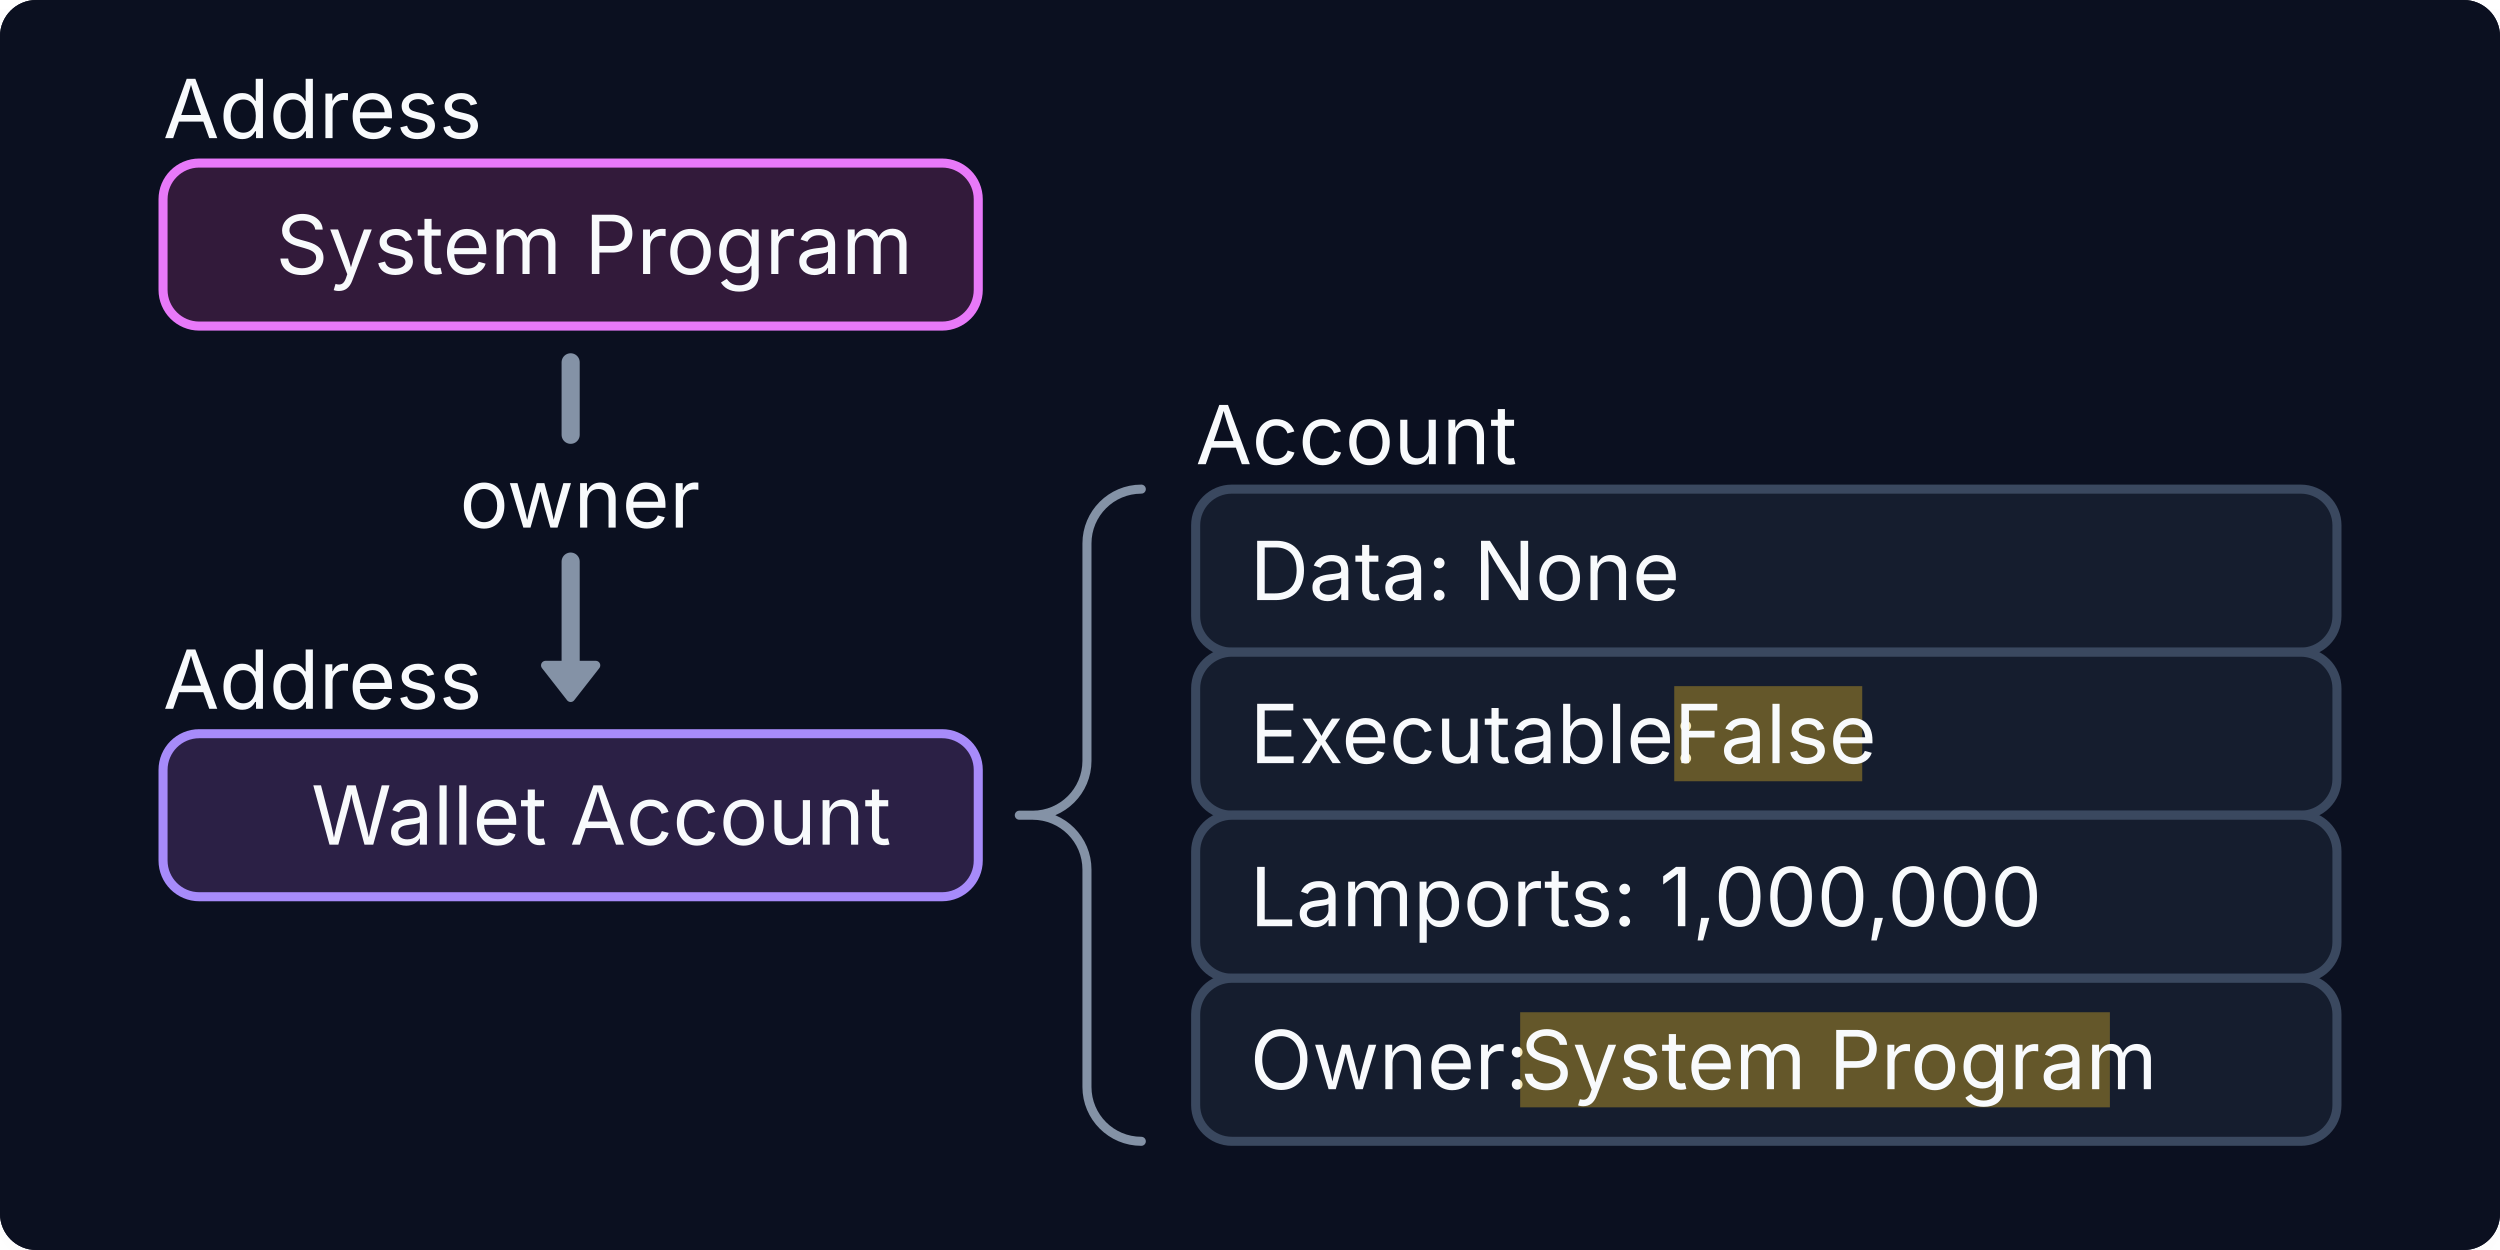
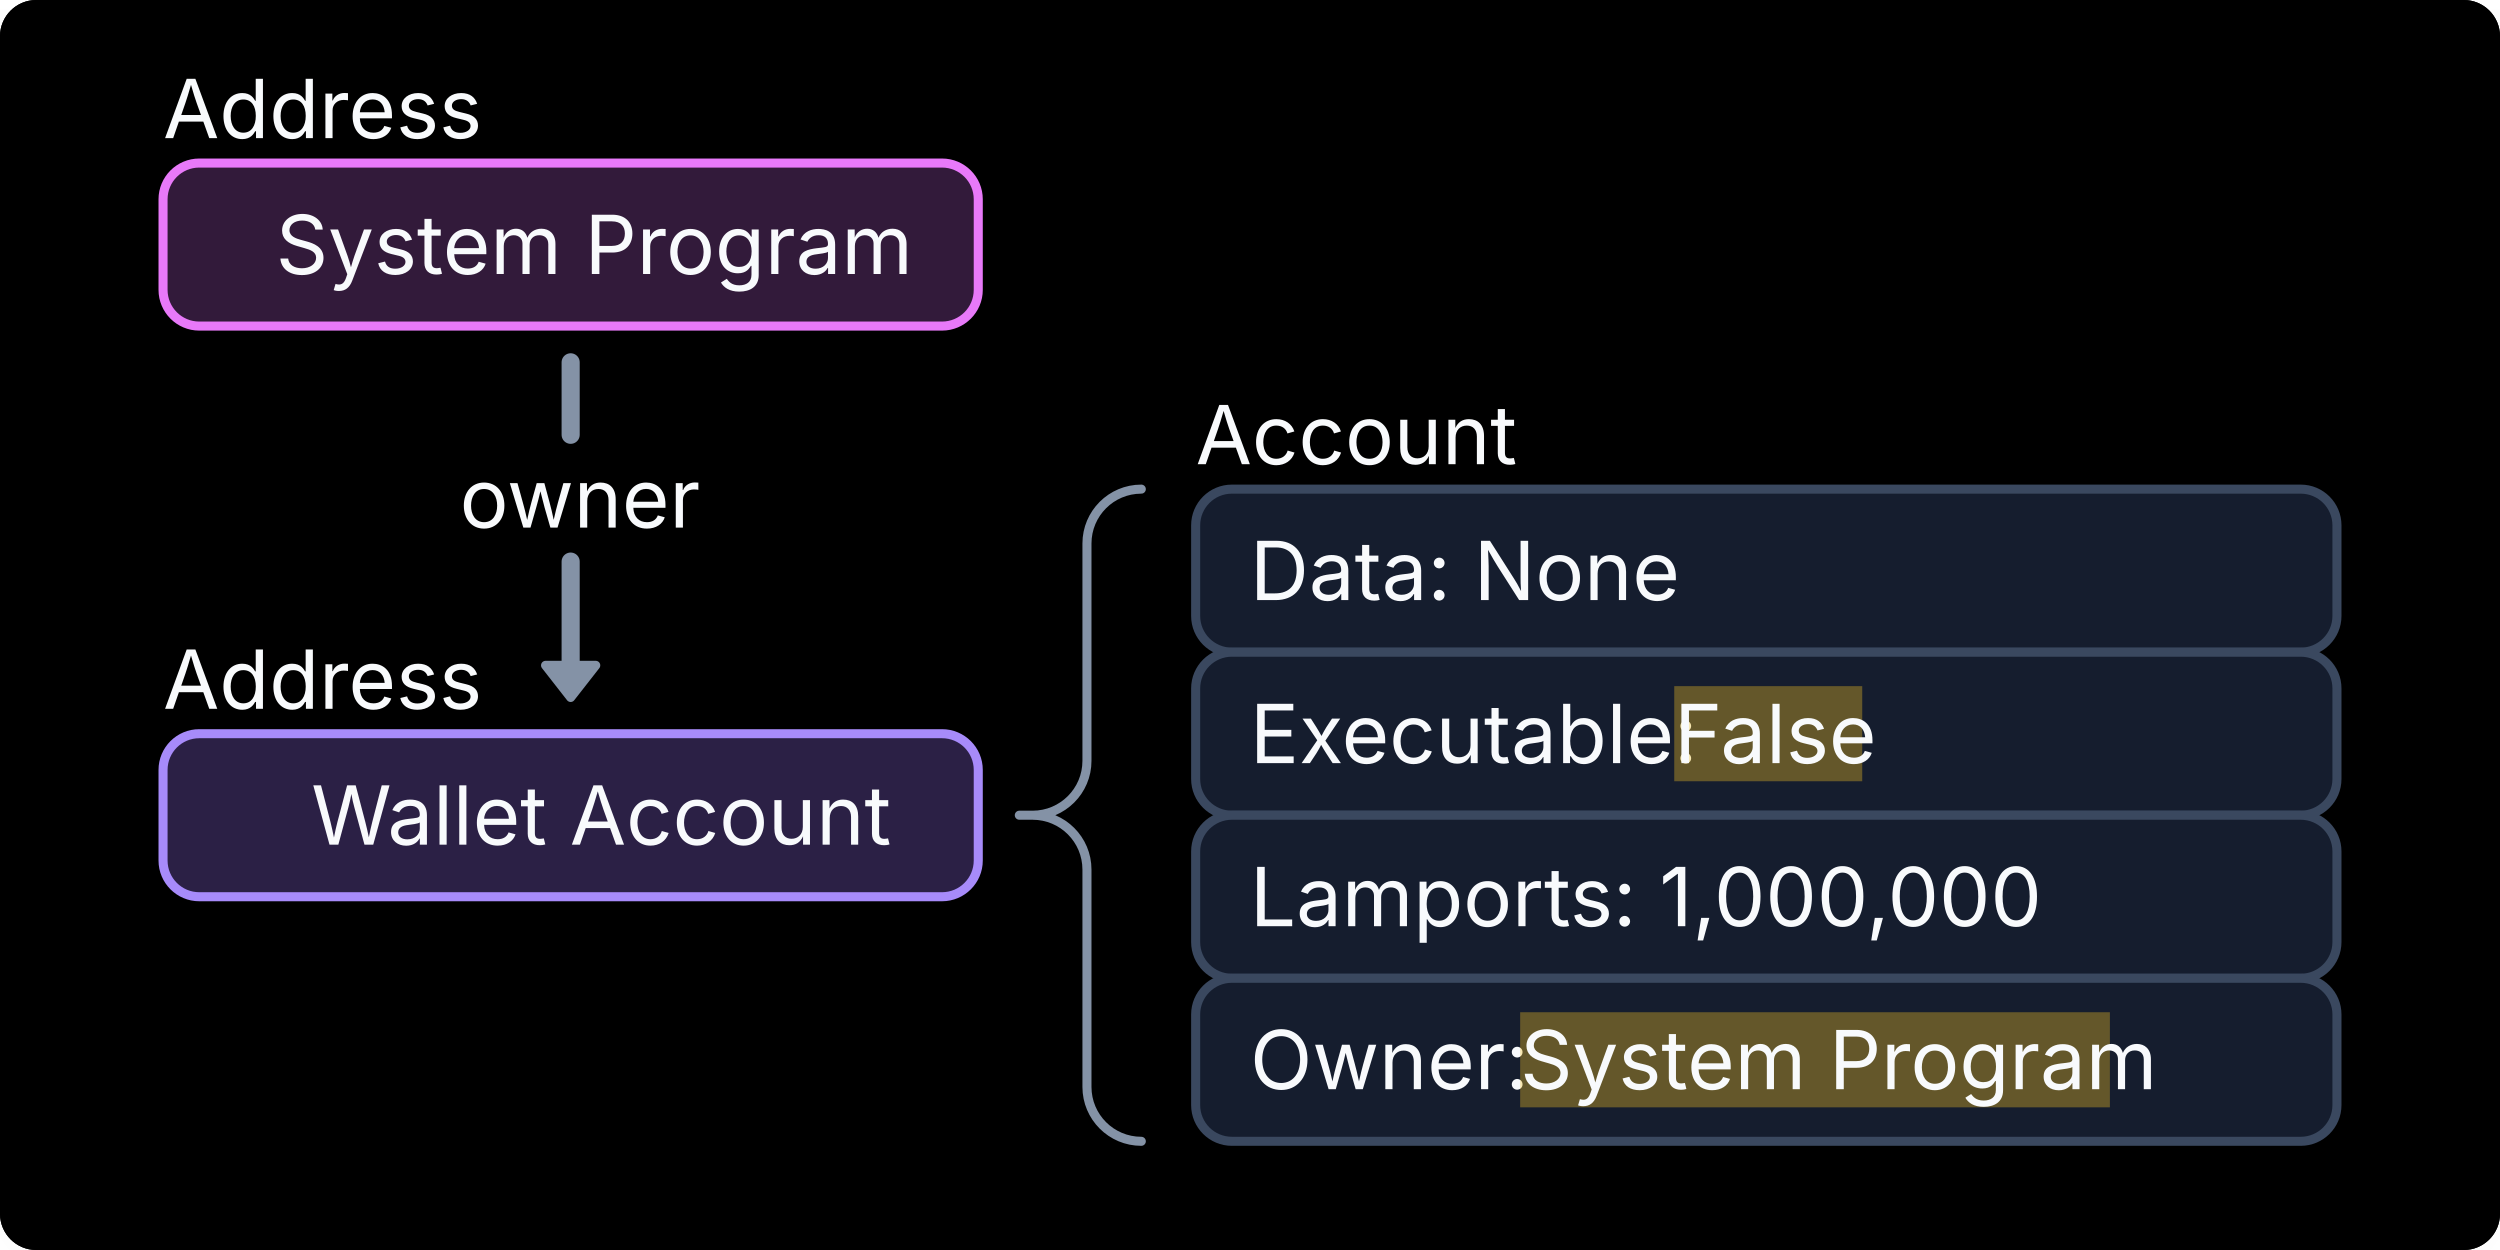
<svg xmlns="http://www.w3.org/2000/svg" version="1.1" viewBox="-168 -24 552 276" width="552px" height="276px">
  <defs>
    <style>text{font-family:Diatype,Inter,ui-sans-serif,system-ui,sans-serif}</style>
    <g>
      <filter id="white-fill-shadow" y="-50%" height="200%">
        <feDropShadow dx="0" dy="2" stdDeviation="6" flood-opacity="0.03" flood-color="#000000" />
      </filter>
      <filter id="light-gray-fill-shadow" y="-50%" height="200%">
        <feDropShadow dx="0" dy="2" stdDeviation="6" flood-opacity="0.09" flood-color="#000000" />
      </filter>
      <filter id="yellow-fill-shadow" y="-50%" height="200%">
        <feDropShadow dx="0" dy="2" stdDeviation="6" flood-opacity="0.12" flood-color="#000000" />
      </filter>
      <filter id="fill-shadow" y="-50%" height="200%">
        <feDropShadow dx="0" dy="2" stdDeviation="6" flood-opacity="0.16" flood-color="#000000" />
      </filter>
      <filter id="frame-shadow" y="-50%" height="200%">
        <feDropShadow dx="0" dy="3" stdDeviation="8" flood-opacity="0.06" flood-color="#000000" />
      </filter>
      <filter id="button-shadow" y="-50%" height="200%">
        <feDropShadow dx="0" dy="2" stdDeviation="6" flood-opacity="0.03" flood-color="#000000" />
      </filter>
      <filter id="button-hover-shadow" y="-50%" height="200%">
        <feDropShadow dx="0" dy="2" stdDeviation="6" flood-opacity="0.08" flood-color="#000000" />
      </filter>
      <filter id="badge-shadow" y="-50%" height="200%">
        <feDropShadow dx="0" dy="2" stdDeviation="6" flood-opacity="0.08" flood-color="#000000" />
      </filter>
    </g>
  </defs>
  <g>
-     <rect x="-168" y="-24" width="552" height="276" rx="8" ry="8" fill="#0b1020" filter="url(#white-fill-shadow)" />
+     <rect x="-168" y="-24" width="552" height="276" rx="8" ry="8" fill="#000000" filter="url(#white-fill-shadow)" />
    <g>
-       <rect x="-168" y="-24" width="552" height="276" rx="8" ry="8" fill="#0b1020" />
+       <rect x="-168" y="-24" width="552" height="276" rx="8" ry="8" fill="#000000" />
    </g>
    <g>
      <g>
        <g class="content">
          <g>
            <g>
              <g>
                <g>
                  <g />
                  <text fill="#f8fafc" hover-props="{}">
                    <tspan x="-132" y="132.5" font-family="Diatype,Inter,ui-sans-serif,system-ui,sans-serif" font-size="18" font-style="normal" font-weight="normal">Address</tspan>
                  </text>
                </g>
              </g>
            </g>
          </g>
        </g>
      </g>
      <g>
        <g class="content">
          <g>
            <g>
              <g>
                <g>
                  <g />
                  <text fill="#f8fafc" hover-props="{}">
                    <tspan x="-132" y="6.5" font-family="Diatype,Inter,ui-sans-serif,system-ui,sans-serif" font-size="18" font-style="normal" font-weight="normal">Address</tspan>
                  </text>
                </g>
              </g>
            </g>
          </g>
        </g>
      </g>
      <g>
        <g class="content">
          <g>
            <g>
              <g>
                <g>
                  <g />
                  <text fill="#f8fafc" hover-props="{}">
                    <tspan x="96" y="78.5" font-family="Diatype,Inter,ui-sans-serif,system-ui,sans-serif" font-size="18" font-style="normal" font-weight="normal">Account</tspan>
                  </text>
                </g>
              </g>
            </g>
          </g>
        </g>
      </g>
      <g>
        <g>
          <rect x="-132" y="12" width="180" height="36" rx="8" ry="8" fill="#321a3a" />
          <rect y="12" rx="8" stroke="#e879f9" fill="none" stroke-linejoin="round" width="180" stroke-linecap="round" stroke-width="2" x="-132" ry="8" height="36" />
          <g class="content">
            <g>
              <g>
                <g>
                  <g>
                    <g />
                    <text fill="#f8fafc" hover-props="{}">
                      <tspan x="-107.106" y="36.5" font-family="Diatype,Inter,ui-sans-serif,system-ui,sans-serif" font-size="18" font-style="normal" font-weight="normal">System Program</tspan>
                    </text>
                  </g>
                </g>
              </g>
            </g>
          </g>
        </g>
      </g>
      <g>
        <g>
          <rect x="-132" y="138" width="180" height="36" rx="8" ry="8" fill="#2b2045" />
          <rect y="138" rx="8" stroke="#a78bfa" fill="none" stroke-linejoin="round" width="180" stroke-linecap="round" stroke-width="2" x="-132" ry="8" height="36" />
          <g class="content">
            <g>
              <g>
                <g>
                  <g>
                    <g />
                    <text fill="#f8fafc" hover-props="{}">
                      <tspan x="-99.277" y="162.5" font-family="Diatype,Inter,ui-sans-serif,system-ui,sans-serif" font-size="18" font-style="normal" font-weight="normal">Wallet Account</tspan>
                    </text>
                  </g>
                </g>
              </g>
            </g>
          </g>
        </g>
      </g>
      <g>
        <g>
          <path d="M84,84c-6.627,0 -12,5.373 -12,12c0,6.627 0,41.373 0,48c0,6.627 -5.373,12 -12,12c-6.627,0 0,0 0,0c0,0 -6.627,0 0,0c6.627,0 12,5.373 12,12c0,6.627 0,41.373 0,48c0,6.627 5.373,12 12,12" fill="rgba(0,0,0,0)" />
          <path d="M84,84c-6.627,0 -12,5.373 -12,12c0,6.627 0,41.373 0,48c0,6.627 -5.373,12 -12,12c-6.627,0 0,0 0,0c0,0 -6.627,0 0,0c6.627,0 12,5.373 12,12c0,6.627 0,41.373 0,48c0,6.627 5.373,12 12,12" fill="none" stroke="#8492a6" stroke-linecap="round" stroke-linejoin="round" stroke-width="2" />
        </g>
      </g>
      <g>
        <g>
          <rect x="96" y="84" width="252" height="36" rx="8" ry="8" fill="#151d2e" />
          <rect y="84" rx="8" stroke="#3a485f" fill="none" stroke-linejoin="round" width="252" stroke-linecap="round" stroke-width="2" x="96" ry="8" height="36" />
          <g class="content">
            <g>
              <g>
                <g>
                  <g>
                    <g />
                    <text fill="#f8fafc" hover-props="{}">
                      <tspan x="108" y="108.5" font-family="Diatype,Inter,ui-sans-serif,system-ui,sans-serif" font-size="18" font-style="normal" font-weight="normal">Data: None</tspan>
                    </text>
                  </g>
                </g>
              </g>
            </g>
          </g>
        </g>
      </g>
      <g>
        <g>
          <rect x="96" y="120" width="252" height="36" rx="8" ry="8" fill="#151d2e" />
          <rect y="120" rx="8" stroke="#3a485f" fill="none" stroke-linejoin="round" width="252" stroke-linecap="round" stroke-width="2" x="96" ry="8" height="36" />
          <g class="content">
            <g>
              <g>
                <g>
                  <g>
                    <g />
                    <text fill="#f8fafc" hover-props="{}">
                      <tspan x="108" y="144.5" font-family="Diatype,Inter,ui-sans-serif,system-ui,sans-serif" font-size="18" font-style="normal" font-weight="normal">Executable: </tspan>
                    </text>
                  </g>
                  <g id="12-1">
                    <g>
                      <g>
                        <g>
                          <path d="M 243.18 127.5 L 243.18 127.5 L 243.18 148.5 C 243.18 148.5  243.18 148.5  243.18 148.5 L 243.18 148.5 L 201.672 148.5 C 201.672 148.5  201.672 148.5  201.672 148.5 L 201.672 148.5 L 201.672 127.5 C 201.672 127.5  201.672 127.5  201.672 127.5 L 201.672 127.5 L 243.18 127.5 C 243.18 127.5  243.18 127.5  243.18 127.5 L 243.18 127.5 z" fill="rgba(247,195,36,0.35)" />
                        </g>
                      </g>
                      <g />
                      <text fill="#f8fafc" hover-props="{}">
                        <tspan x="201.672" y="144.5" font-family="Diatype,Inter,ui-sans-serif,system-ui,sans-serif" font-size="18" font-style="normal" font-weight="normal">False</tspan>
                      </text>
                    </g>
                  </g>
                </g>
              </g>
            </g>
          </g>
        </g>
      </g>
      <g>
        <g>
          <rect x="96" y="156" width="252" height="36" rx="8" ry="8" fill="#151d2e" />
          <rect y="156" rx="8" stroke="#3a485f" fill="none" stroke-linejoin="round" width="252" stroke-linecap="round" stroke-width="2" x="96" ry="8" height="36" />
          <g class="content">
            <g>
              <g>
                <g>
                  <g>
                    <g />
                    <text fill="#f8fafc" hover-props="{}">
                      <tspan x="108" y="180.5" font-family="Diatype,Inter,ui-sans-serif,system-ui,sans-serif" font-size="18" font-style="normal" font-weight="normal">Lamports: 1,000,000</tspan>
                    </text>
                  </g>
                </g>
              </g>
            </g>
          </g>
        </g>
      </g>
      <g>
        <g>
          <rect x="96" y="192" width="252" height="36" rx="8" ry="8" fill="#151d2e" />
          <rect y="192" rx="8" stroke="#3a485f" fill="none" stroke-linejoin="round" width="252" stroke-linecap="round" stroke-width="2" x="96" ry="8" height="36" />
          <g class="content">
            <g>
              <g>
                <g>
                  <g>
                    <g />
                    <text fill="#f8fafc" hover-props="{}">
                      <tspan x="108" y="216.5" font-family="Diatype,Inter,ui-sans-serif,system-ui,sans-serif" font-size="18" font-style="normal" font-weight="normal">Owner: </tspan>
                    </text>
                  </g>
                  <g id="12-1">
                    <g>
                      <g>
                        <g>
                          <path d="M 297.864 199.5 L 297.864 199.5 L 297.864 220.5 C 297.864 220.5  297.864 220.5  297.864 220.5 L 297.864 220.5 L 167.651 220.5 C 167.651 220.5  167.651 220.5  167.651 220.5 L 167.651 220.5 L 167.651 199.5 C 167.651 199.5  167.651 199.5  167.651 199.5 L 167.651 199.5 L 297.864 199.5 C 297.864 199.5  297.864 199.5  297.864 199.5 L 297.864 199.5 z" fill="rgba(247,195,36,0.35)" />
                        </g>
                      </g>
                      <g />
                      <text fill="#f8fafc" hover-props="{}">
                        <tspan x="167.651" y="216.5" font-family="Diatype,Inter,ui-sans-serif,system-ui,sans-serif" font-size="18" font-style="normal" font-weight="normal">System Program</tspan>
                      </text>
                    </g>
                  </g>
                </g>
              </g>
            </g>
          </g>
        </g>
      </g>
      <g>
        <g>
          <path d="M-42,56v16M-42,100v26" fill="none" stroke="#8492a6" stroke-linecap="round" stroke-linejoin="round" stroke-width="4" />
          <polygon points="-36.459,122.908 -42,130 -47.541,122.908" fill="#8492a6" stroke="#8492a6" stroke-width="2" stroke-linecap="round" stroke-linejoin="round" />
          <g class="content">
            <g>
              <g>
                <g>
                  <g>
                    <g />
                    <text fill="#f8fafc" hover-props="{}">
                      <tspan x="-66.507" y="92.5" font-family="Diatype,Inter,ui-sans-serif,system-ui,sans-serif" font-size="18" font-style="normal" font-weight="normal">owner</tspan>
                    </text>
                  </g>
                </g>
              </g>
            </g>
          </g>
        </g>
      </g>
    </g>
  </g>
</svg>
